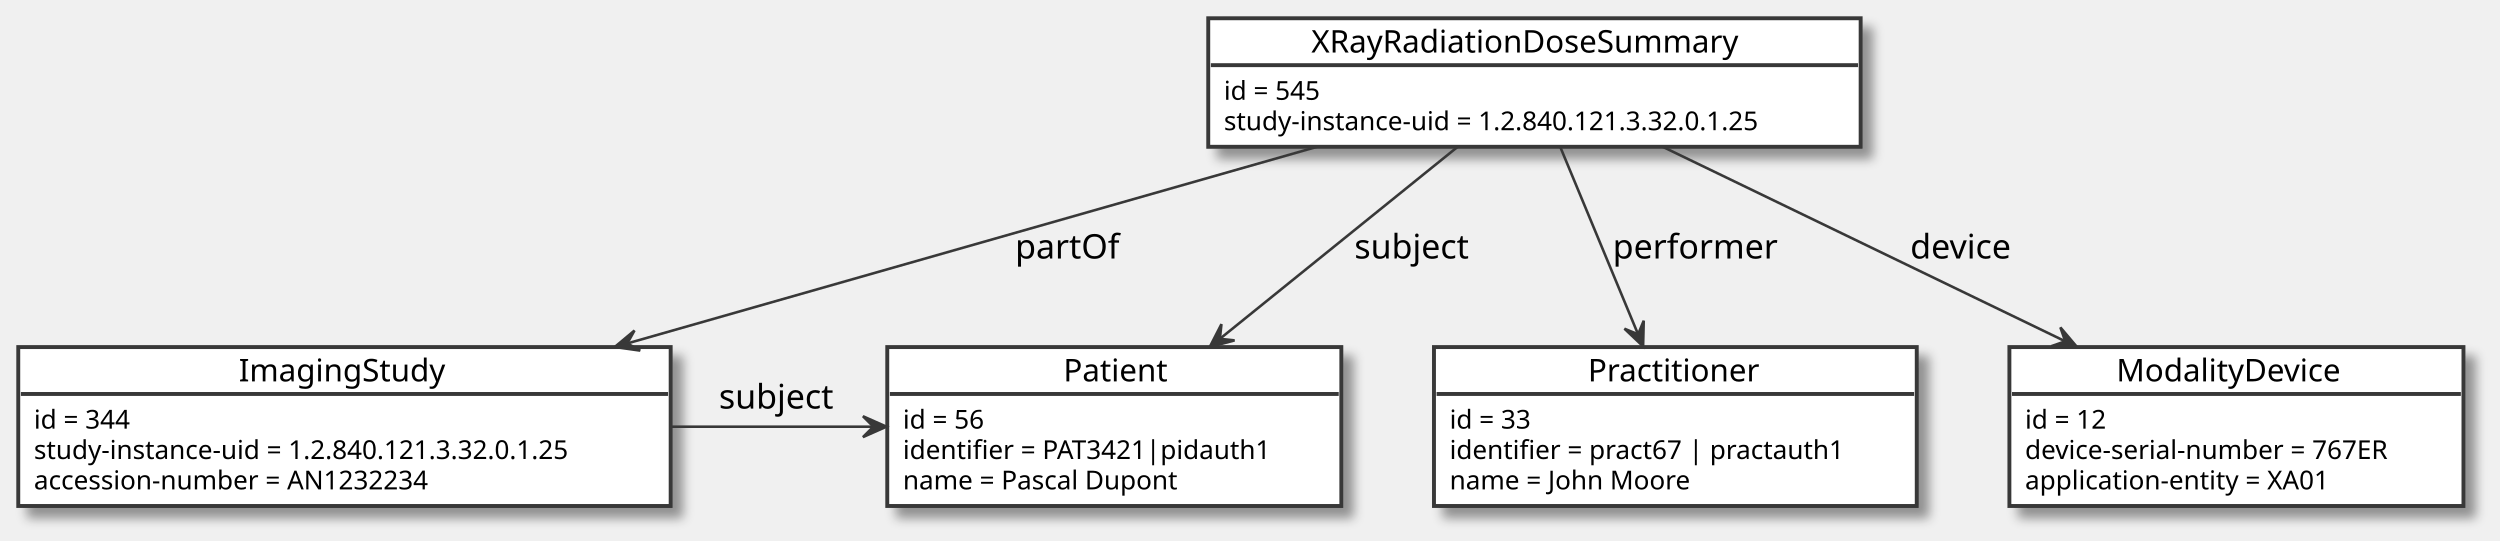
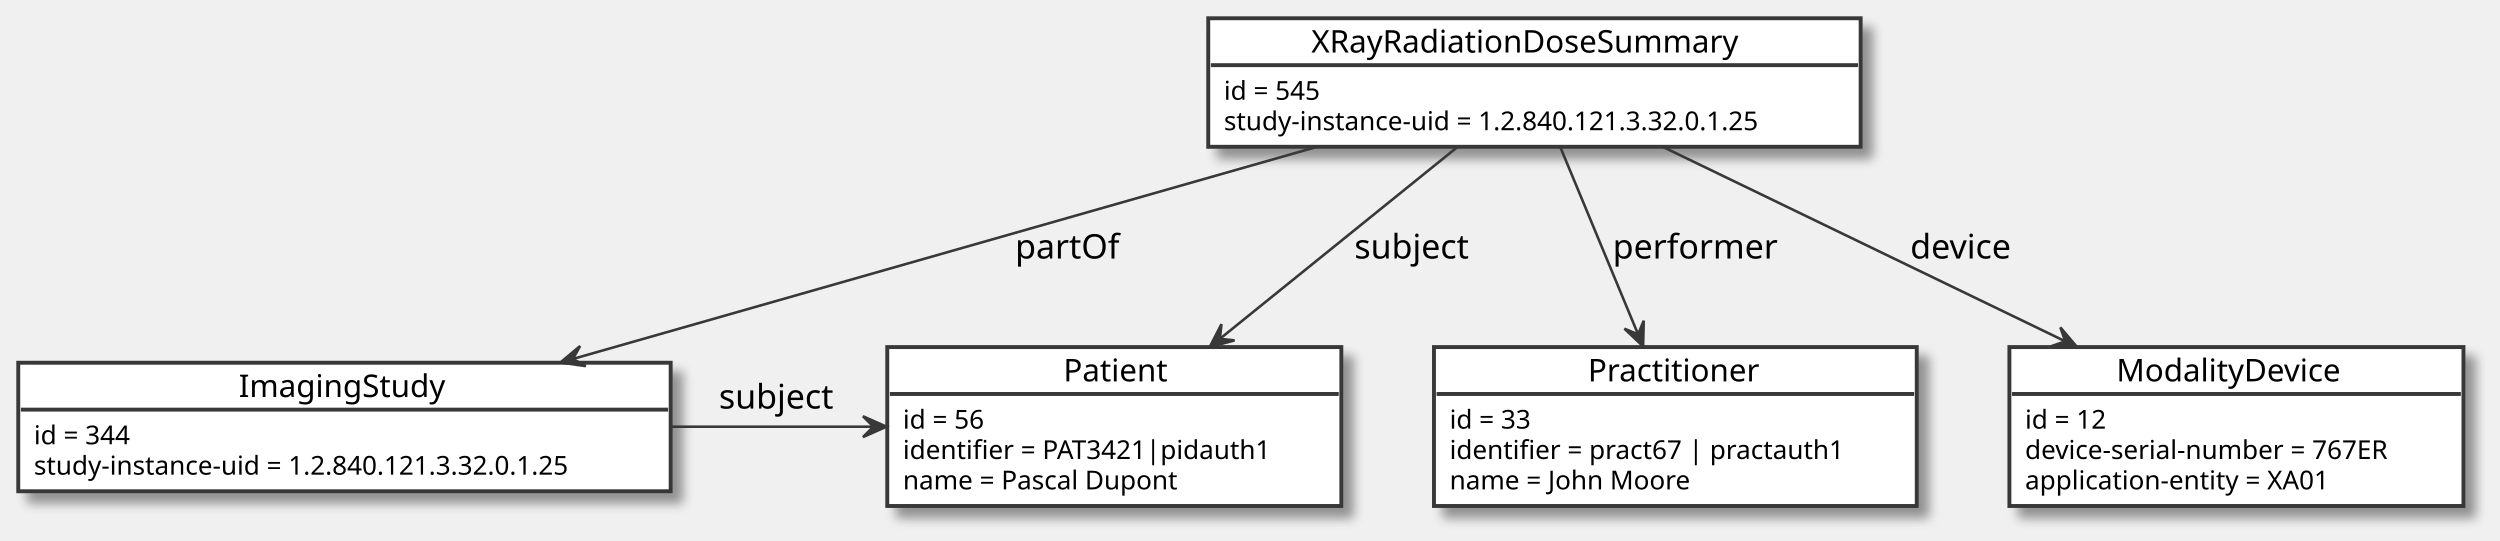
<svg xmlns="http://www.w3.org/2000/svg" contentScriptType="application/ecmascript" contentStyleType="text/css" height="207px" preserveAspectRatio="none" style="width:958px;height:207px;background:#FFFFFF;" version="1.1" viewBox="0 0 958 207" width="958px" zoomAndPan="magnify">
  <defs>
-     <filter height="300%" id="f1f3rn4bka6to8" width="300%" x="-1" y="-1">
+     <filter height="300%" id="fgvd29jfzmx8a" width="300%" x="-1" y="-1">
      <feGaussianBlur result="blurOut" stdDeviation="2.0" />
      <feColorMatrix in="blurOut" result="blurOut2" type="matrix" values="0 0 0 0 0 0 0 0 0 0 0 0 0 0 0 0 0 0 .4 0" />
      <feOffset dx="4.0" dy="4.0" in="blurOut2" result="blurOut3" />
      <feBlend in="SourceGraphic" in2="blurOut3" mode="normal" />
    </filter>
  </defs>
  <g>
-     <rect fill="#FFFFFF" filter="url(#f1f3rn4bka6to8)" height="49.25" style="stroke:#383838;stroke-width:1.5;" width="250" x="463" y="7" />
+     <rect fill="#FFFFFF" filter="url(#fgvd29jfzmx8a)" height="49.25" style="stroke:#383838;stroke-width:1.5;" width="250" x="463" y="7" />
    <text fill="#000000" font-family="sans-serif" font-size="12" lengthAdjust="spacing" textLength="171" x="502.5" y="20.139">XRayRadiationDoseSummary</text>
    <line style="stroke:#383838;stroke-width:1.5;" x1="464" x2="712" y1="24.969" y2="24.969" />
    <text fill="#000000" font-family="sans-serif" font-size="10" lengthAdjust="spacing" textLength="43" x="469" y="38.251">id = 545</text>
    <text fill="#000000" font-family="sans-serif" font-size="10" lengthAdjust="spacing" textLength="238" x="469" y="49.892">study-instance-uid = 1.2.840.121.3.32.0.1.25</text>
-     <rect fill="#FFFFFF" filter="url(#f1f3rn4bka6to8)" height="60.891" style="stroke:#383838;stroke-width:1.5;" width="174" x="340" y="133" />
+     <rect fill="#FFFFFF" filter="url(#fgvd29jfzmx8a)" height="60.891" style="stroke:#383838;stroke-width:1.5;" width="174" x="340" y="133" />
    <text fill="#000000" font-family="sans-serif" font-size="12" lengthAdjust="spacing" textLength="39" x="407.5" y="146.139">Patient</text>
    <line style="stroke:#383838;stroke-width:1.5;" x1="341" x2="513" y1="150.969" y2="150.969" />
    <text fill="#000000" font-family="sans-serif" font-size="10" lengthAdjust="spacing" textLength="37" x="346" y="164.251">id = 56</text>
    <text fill="#000000" font-family="sans-serif" font-size="10" lengthAdjust="spacing" textLength="162" x="346" y="175.892">identifier = PAT3421|pidauth1</text>
    <text fill="#000000" font-family="sans-serif" font-size="10" lengthAdjust="spacing" textLength="123" x="346" y="187.532">name = Pascal Dupont</text>
-     <rect fill="#FFFFFF" filter="url(#f1f3rn4bka6to8)" height="60.891" style="stroke:#383838;stroke-width:1.5;" width="250" x="7" y="133" />
-     <text fill="#000000" font-family="sans-serif" font-size="12" lengthAdjust="spacing" textLength="81" x="91.5" y="146.139">ImagingStudy</text>
-     <line style="stroke:#383838;stroke-width:1.5;" x1="8" x2="256" y1="150.969" y2="150.969" />
-     <text fill="#000000" font-family="sans-serif" font-size="10" lengthAdjust="spacing" textLength="45" x="13" y="164.251">id = 344</text>
-     <text fill="#000000" font-family="sans-serif" font-size="10" lengthAdjust="spacing" textLength="238" x="13" y="175.892">study-instance-uid = 1.2.840.121.3.32.0.1.25</text>
-     <text fill="#000000" font-family="sans-serif" font-size="10" lengthAdjust="spacing" textLength="175" x="13" y="187.532">accession-number = AN1232234</text>
-     <rect fill="#FFFFFF" filter="url(#f1f3rn4bka6to8)" height="60.891" style="stroke:#383838;stroke-width:1.5;" width="185" x="549.5" y="133" />
+     <rect fill="#FFFFFF" filter="url(#fgvd29jfzmx8a)" height="49.25" style="stroke:#383838;stroke-width:1.5;" width="250" x="7" y="139" />
+     <text fill="#000000" font-family="sans-serif" font-size="12" lengthAdjust="spacing" textLength="81" x="91.5" y="152.139">ImagingStudy</text>
+     <line style="stroke:#383838;stroke-width:1.5;" x1="8" x2="256" y1="156.969" y2="156.969" />
+     <text fill="#000000" font-family="sans-serif" font-size="10" lengthAdjust="spacing" textLength="45" x="13" y="170.251">id = 344</text>
+     <text fill="#000000" font-family="sans-serif" font-size="10" lengthAdjust="spacing" textLength="238" x="13" y="181.892">study-instance-uid = 1.2.840.121.3.32.0.1.25</text>
+     <rect fill="#FFFFFF" filter="url(#fgvd29jfzmx8a)" height="60.891" style="stroke:#383838;stroke-width:1.5;" width="185" x="549.5" y="133" />
    <text fill="#000000" font-family="sans-serif" font-size="12" lengthAdjust="spacing" textLength="67" x="608.5" y="146.139">Practitioner</text>
    <line style="stroke:#383838;stroke-width:1.5;" x1="550.5" x2="733.5" y1="150.969" y2="150.969" />
    <text fill="#000000" font-family="sans-serif" font-size="10" lengthAdjust="spacing" textLength="38" x="555.5" y="164.251">id = 33</text>
    <text fill="#000000" font-family="sans-serif" font-size="10" lengthAdjust="spacing" textLength="173" x="555.5" y="175.892">identifier = pract67 | practauth1</text>
    <text fill="#000000" font-family="sans-serif" font-size="10" lengthAdjust="spacing" textLength="107" x="555.5" y="187.532">name = John Moore</text>
-     <rect fill="#FFFFFF" filter="url(#f1f3rn4bka6to8)" height="60.891" style="stroke:#383838;stroke-width:1.5;" width="174" x="770" y="133" />
+     <rect fill="#FFFFFF" filter="url(#fgvd29jfzmx8a)" height="60.891" style="stroke:#383838;stroke-width:1.5;" width="174" x="770" y="133" />
    <text fill="#000000" font-family="sans-serif" font-size="12" lengthAdjust="spacing" textLength="92" x="811" y="146.139">ModalityDevice</text>
    <line style="stroke:#383838;stroke-width:1.5;" x1="771" x2="943" y1="150.969" y2="150.969" />
    <text fill="#000000" font-family="sans-serif" font-size="10" lengthAdjust="spacing" textLength="37" x="776" y="164.251">id = 12</text>
    <text fill="#000000" font-family="sans-serif" font-size="10" lengthAdjust="spacing" textLength="162" x="776" y="175.892">device-serial-number = 767ER</text>
    <text fill="#000000" font-family="sans-serif" font-size="10" lengthAdjust="spacing" textLength="138" x="776" y="187.532">application-entity = XA01</text>
-     <path codeLine="33" d="M558.844,56.042 C533.365,76.615 496.109,106.698 467.694,129.641 " fill="none" id="XRayRadiationDoseSummary-to-Patient" style="stroke:#383838;stroke-width:1.0;" />
+     <path codeLine="32" d="M558.844,56.042 C533.365,76.615 496.109,106.698 467.694,129.641 " fill="none" id="XRayRadiationDoseSummary-to-Patient" style="stroke:#383838;stroke-width:1.0;" />
    <polygon fill="#383838" points="463.569,132.972,473.085,130.432,467.46,129.832,468.06,124.207,463.569,132.972" style="stroke:#383838;stroke-width:1.0;" />
    <text fill="#000000" font-family="sans-serif" font-size="13" lengthAdjust="spacing" textLength="46" x="519" y="99.067">subject</text>
-     <path codeLine="34" d="M505.422,56.042 C431.188,77.205 321.655,108.432 240.396,131.598 " fill="none" id="XRayRadiationDoseSummary-to-ImagingStudy" style="stroke:#383838;stroke-width:1.0;" />
-     <polygon fill="#383838" points="235.574,132.972,245.326,134.351,240.382,131.601,243.132,126.657,235.574,132.972" style="stroke:#383838;stroke-width:1.0;" />
+     <path codeLine="33" d="M505.422,56.042 C424.645,79.07 302.073,114.014 219.613,137.523 " fill="none" id="XRayRadiationDoseSummary-to-ImagingStudy" style="stroke:#383838;stroke-width:1.0;" />
+     <polygon fill="#383838" points="214.733,138.914,224.485,140.295,219.542,137.544,222.292,132.601,214.733,138.914" style="stroke:#383838;stroke-width:1.0;" />
    <text fill="#000000" font-family="sans-serif" font-size="13" lengthAdjust="spacing" textLength="41" x="389" y="99.067">partOf</text>
-     <path codeLine="35" d="M597.779,56.042 C606.121,76.125 618.228,105.27 627.665,127.99 " fill="none" id="XRayRadiationDoseSummary-to-Practitioner" style="stroke:#383838;stroke-width:1.0;" />
+     <path codeLine="34" d="M597.779,56.042 C606.121,76.125 618.228,105.27 627.665,127.99 " fill="none" id="XRayRadiationDoseSummary-to-Practitioner" style="stroke:#383838;stroke-width:1.0;" />
    <polygon fill="#383838" points="629.636,132.735,629.877,122.889,627.718,128.118,622.489,125.959,629.636,132.735" style="stroke:#383838;stroke-width:1.0;" />
    <text fill="#000000" font-family="sans-serif" font-size="13" lengthAdjust="spacing" textLength="65" x="618" y="99.067">performer</text>
-     <path codeLine="36" d="M636.714,56.042 C679.982,76.952 743.579,107.687 791.33,130.764 " fill="none" id="XRayRadiationDoseSummary-to-ModalityDevice" style="stroke:#383838;stroke-width:1.0;" />
+     <path codeLine="35" d="M636.714,56.042 C679.982,76.952 743.579,107.687 791.33,130.764 " fill="none" id="XRayRadiationDoseSummary-to-ModalityDevice" style="stroke:#383838;stroke-width:1.0;" />
    <polygon fill="#383838" points="795.901,132.972,789.538,125.455,791.399,130.797,786.057,132.658,795.901,132.972" style="stroke:#383838;stroke-width:1.0;" />
    <text fill="#000000" font-family="sans-serif" font-size="13" lengthAdjust="spacing" textLength="42" x="732" y="99.067">device</text>
-     <path codeLine="37" d="M257.107,163.5 C283.056,163.5 309.952,163.5 334.481,163.5 " fill="none" id="ImagingStudy-to-Patient" style="stroke:#383838;stroke-width:1.0;" />
+     <path codeLine="36" d="M257.107,163.5 C283.056,163.5 309.952,163.5 334.481,163.5 " fill="none" id="ImagingStudy-to-Patient" style="stroke:#383838;stroke-width:1.0;" />
    <polygon fill="#383838" points="339.678,163.5,330.678,159.5,334.678,163.5,330.678,167.5,339.678,163.5" style="stroke:#383838;stroke-width:1.0;" />
    <text fill="#000000" font-family="sans-serif" font-size="13" lengthAdjust="spacing" textLength="46" x="275.5" y="156.567">subject</text>
  </g>
</svg>
